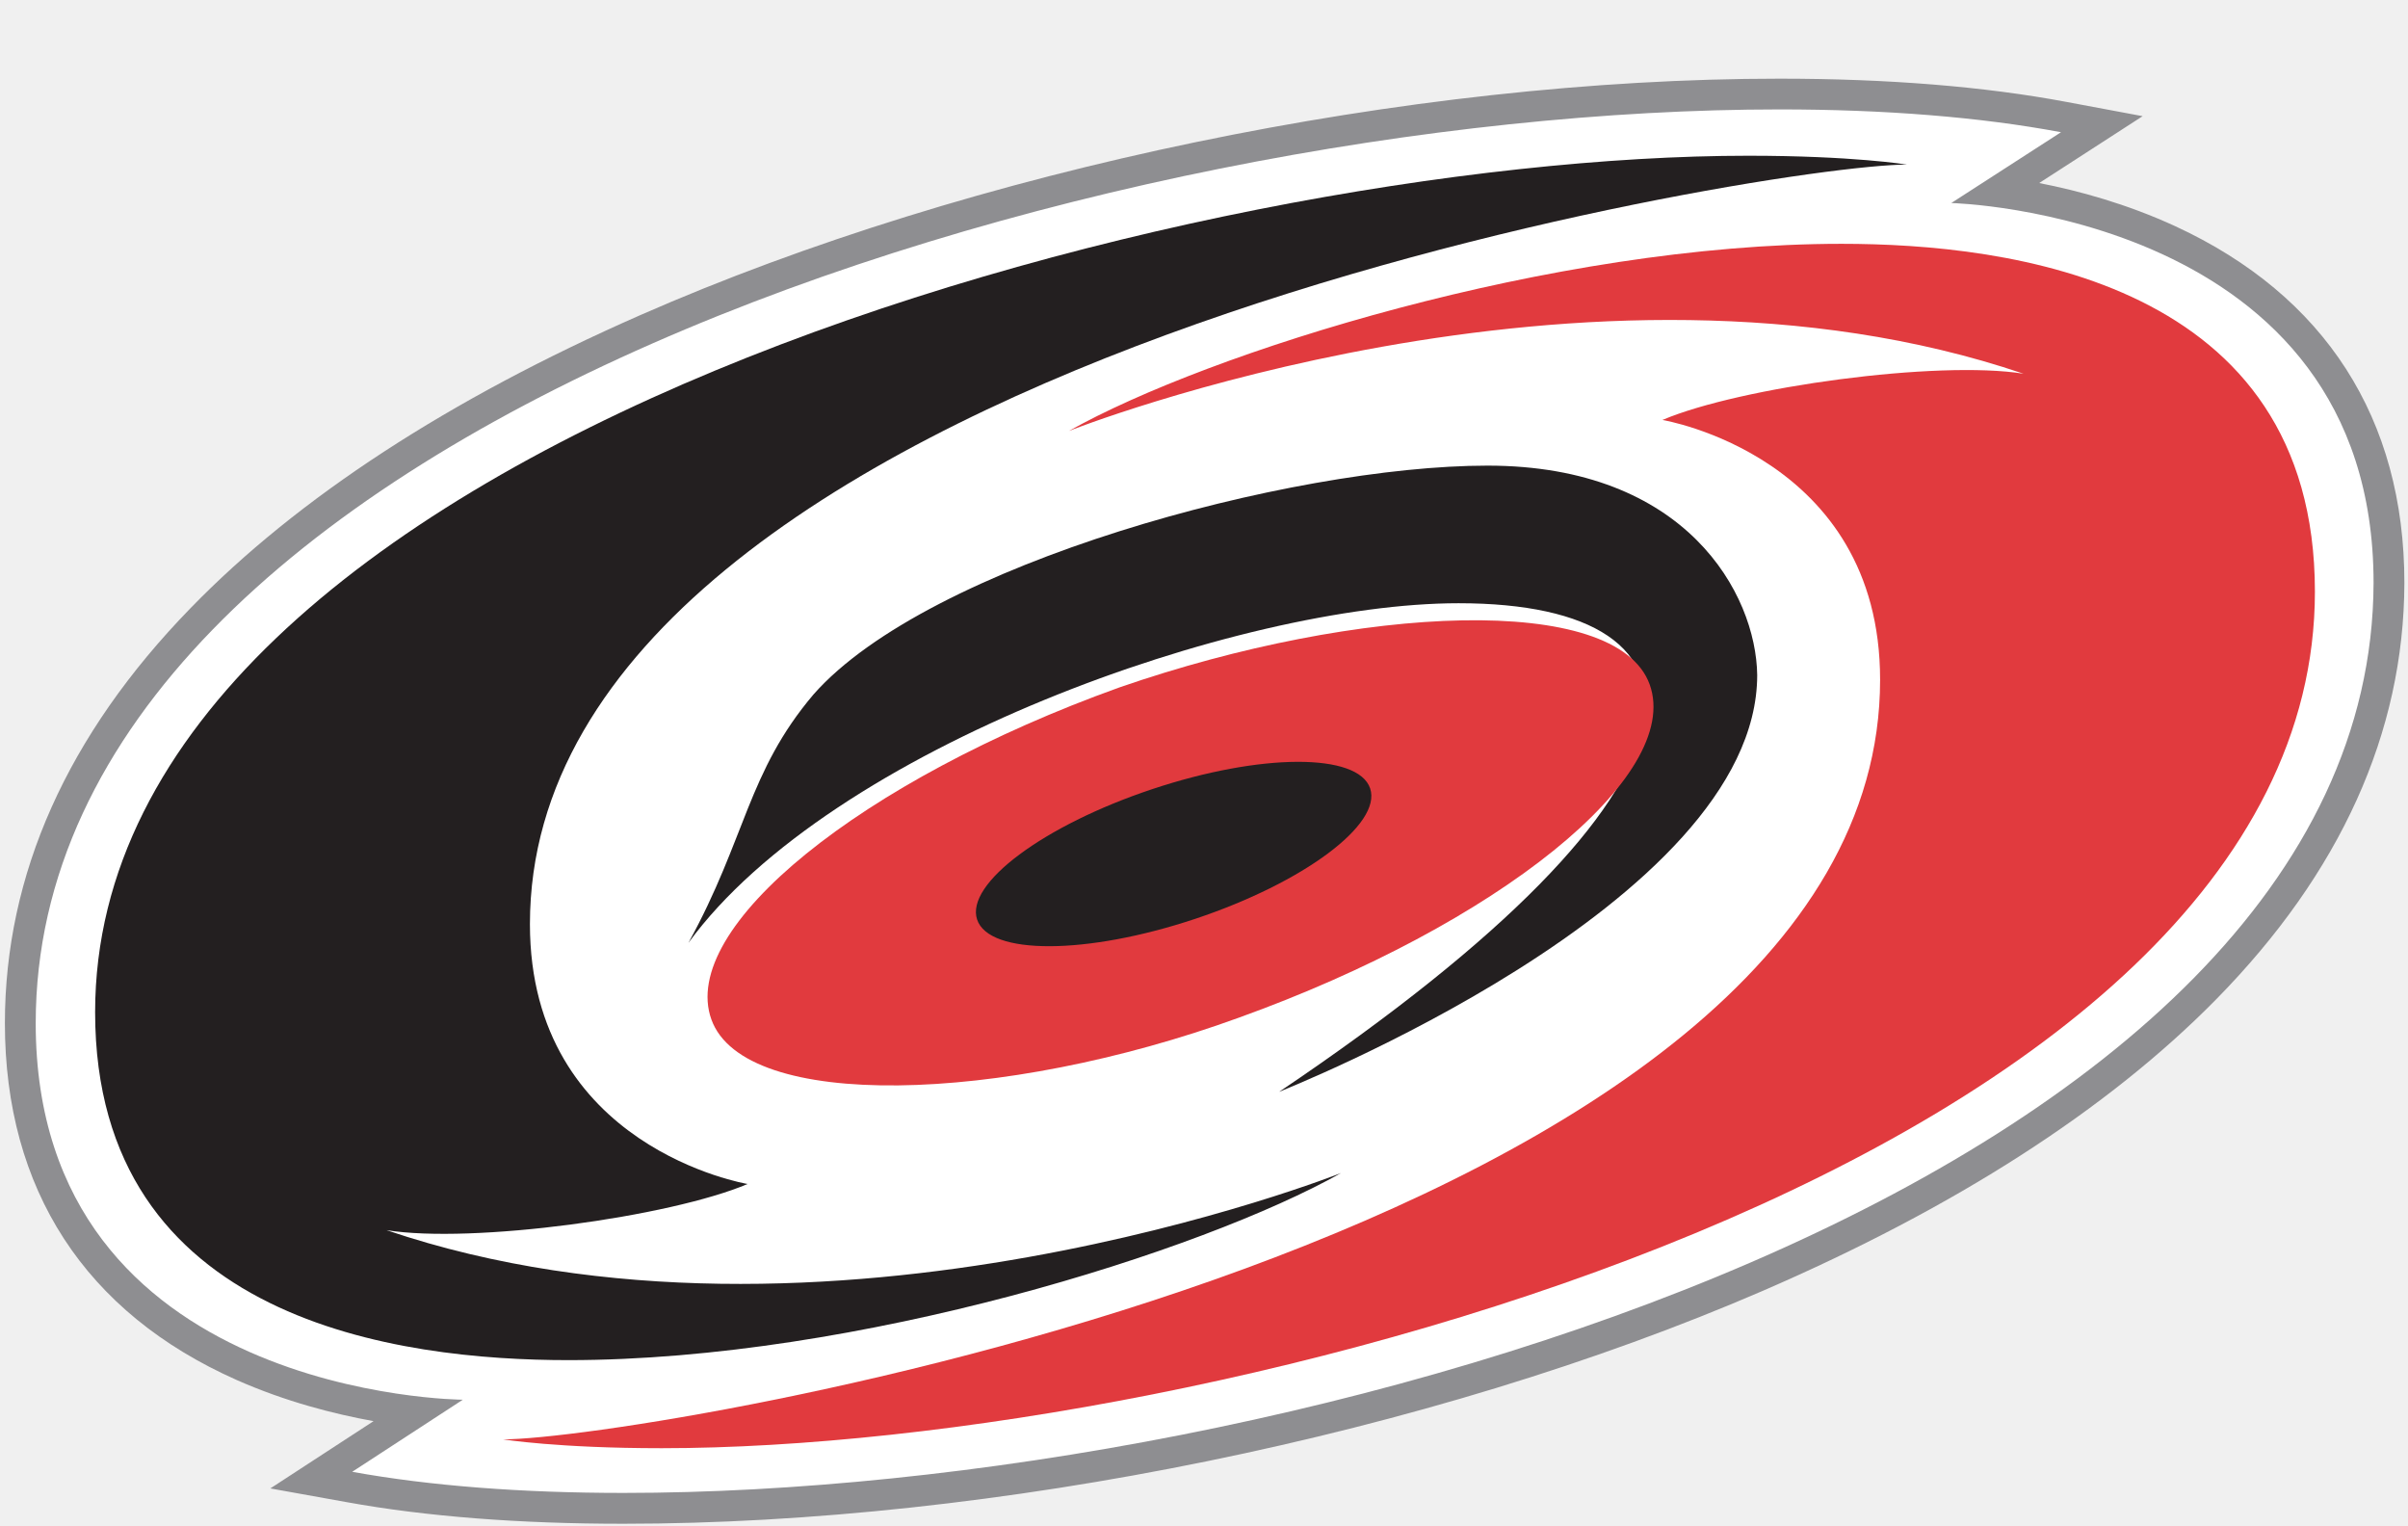
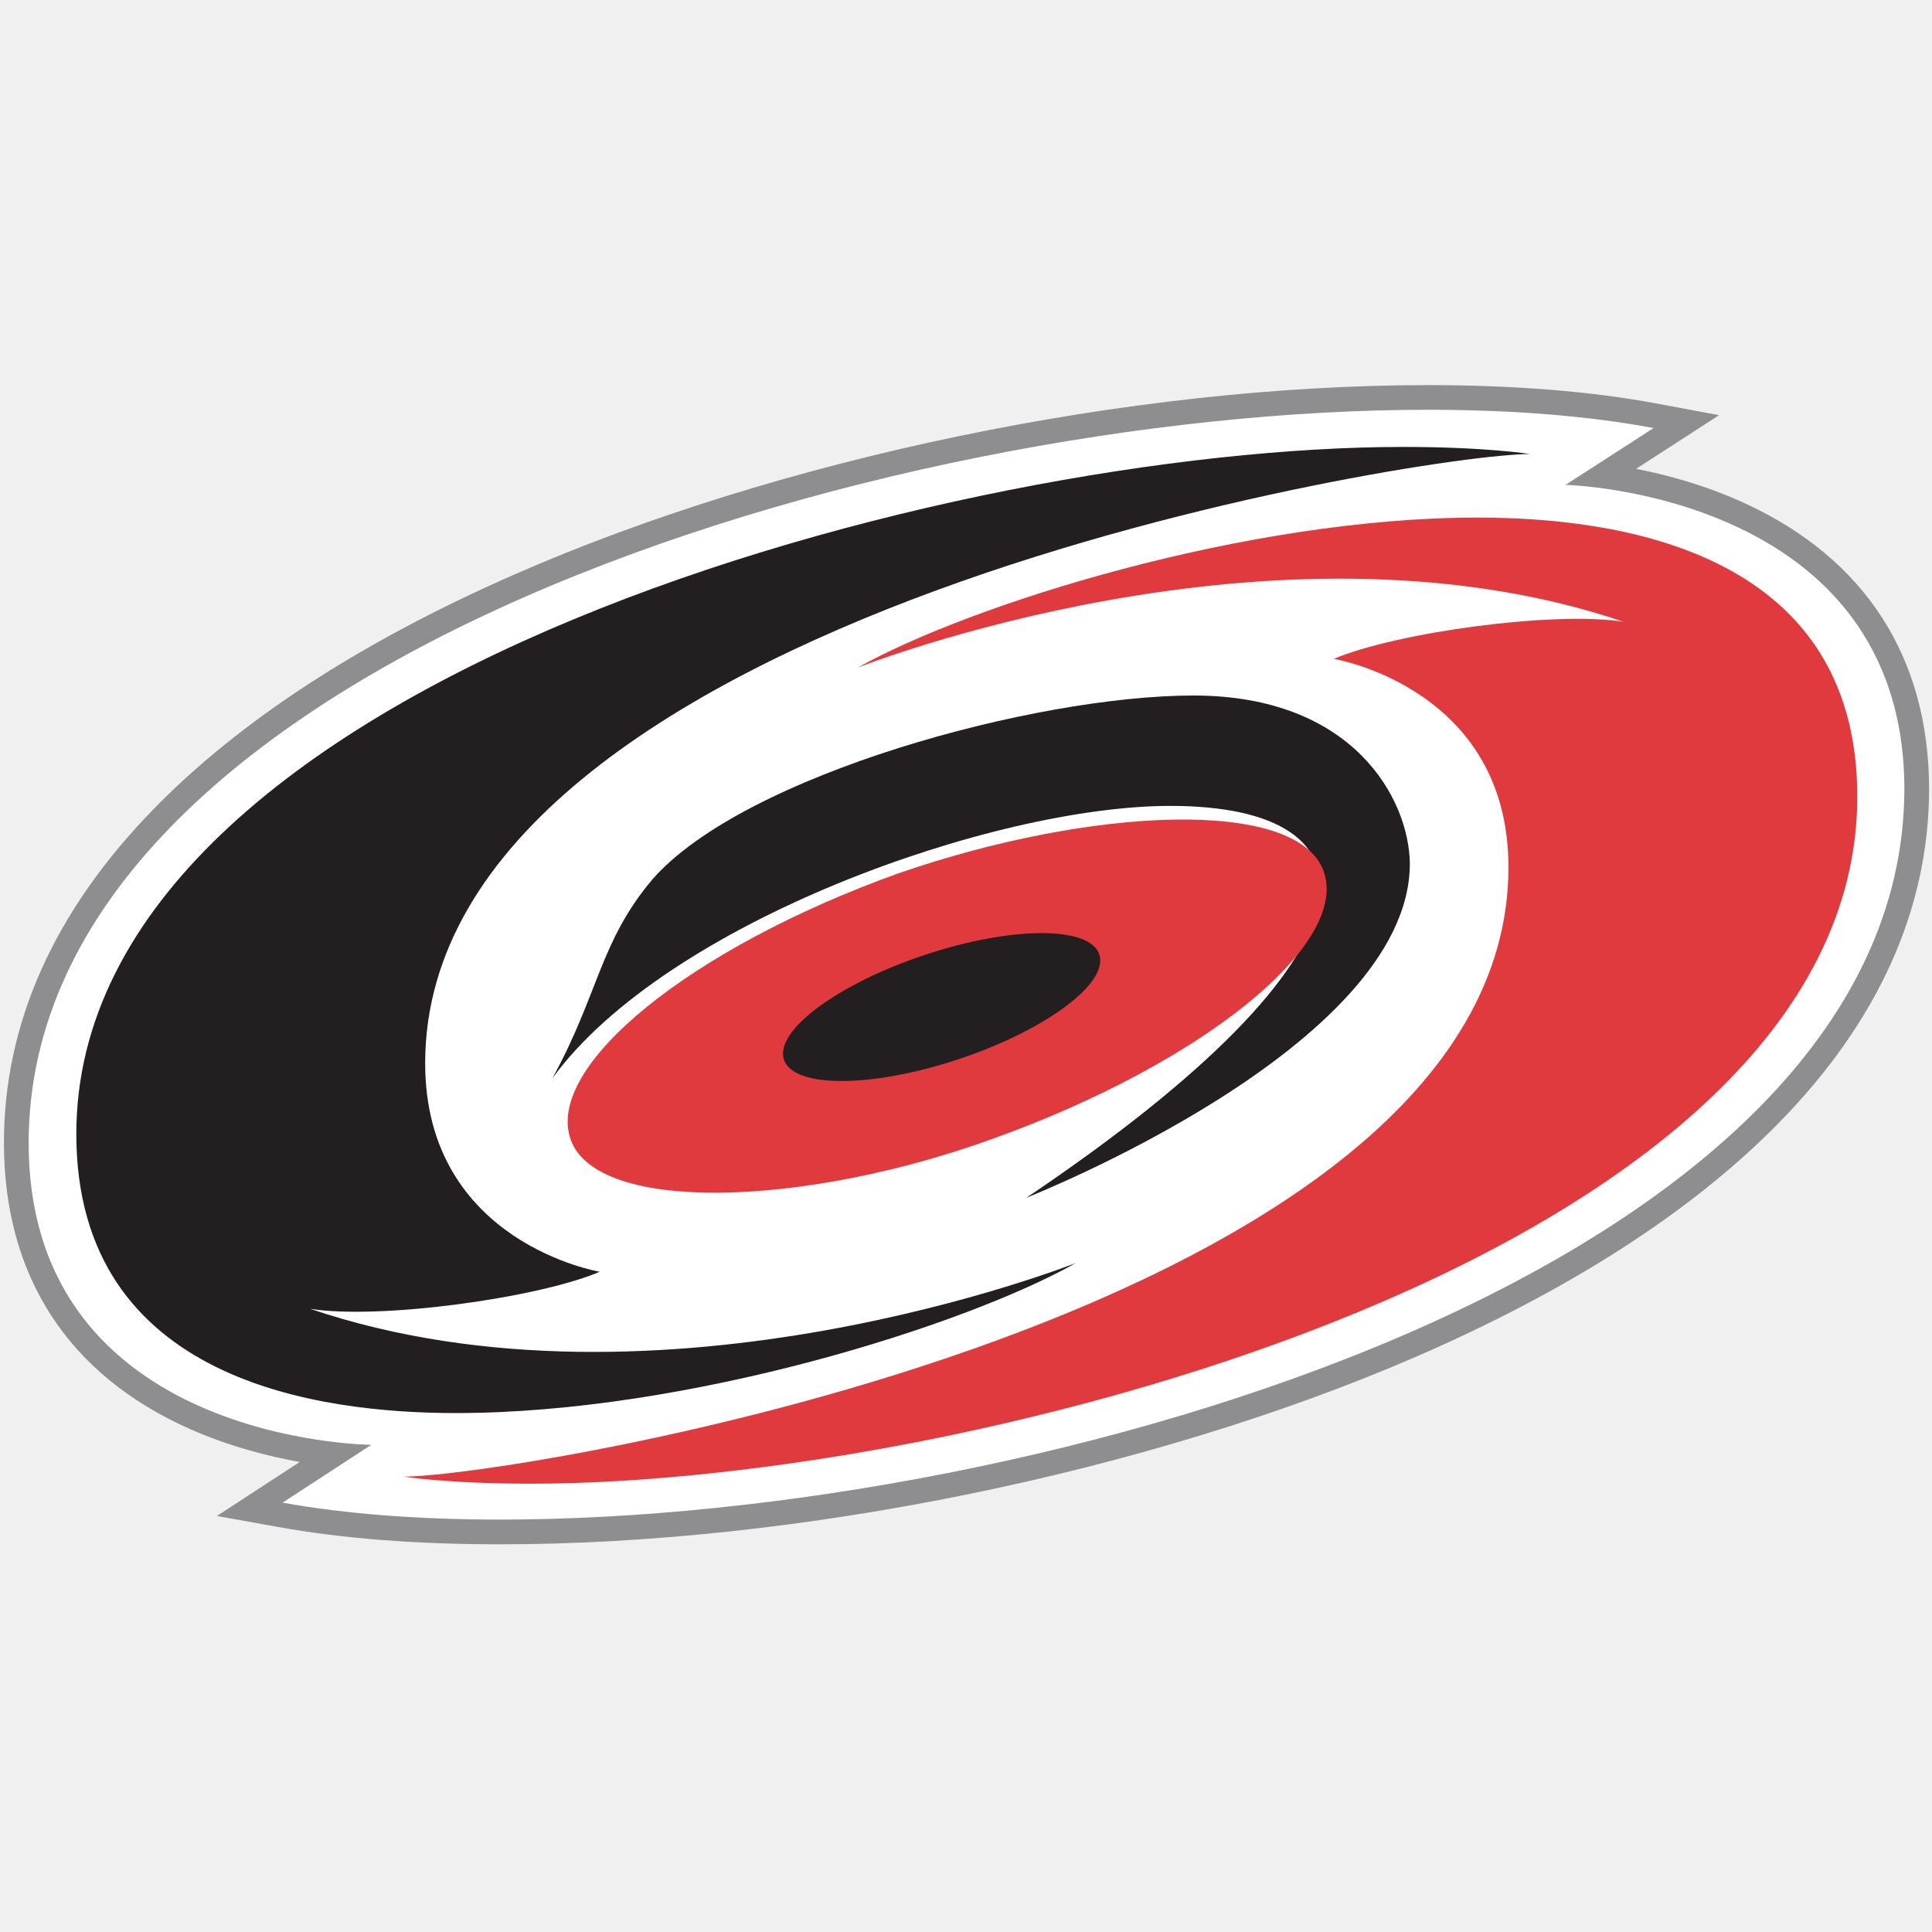
- <svg xmlns="http://www.w3.org/2000/svg" width="30px" height="19px" viewBox="0 0 30 19" version="1.1">
+ <svg xmlns="http://www.w3.org/2000/svg" width="30px" height="30px" viewBox="0 0 30 30" version="1.1">
  <defs />
  <g id="Page-1" stroke="none" stroke-width="1" fill="none" fill-rule="evenodd">
-     <g id="Artboard-Copy" transform="translate(0, -5)">
-       <g id="hurricanes" transform="translate(0, 5.5)">
-         <g id="Page-1">
-           <g id="Artboard">
-             <g id="Layer_6" transform="translate(0, 0.445946)">
-               <g id="Layer_2">
-                 <g id="Group">
-                   <path d="M7.766,17.842 C6.479,17.842 5.331,17.753 4.354,17.576 L3.878,17.491 L4.283,17.227 L5.183,16.64 C4.659,16.579 3.847,16.431 3.028,16.068 C1.762,15.507 0.253,14.311 0.253,11.799 C0.253,9.999 1.012,8.305 2.509,6.764 C3.83,5.406 5.694,4.192 8.05,3.157 C12.166,1.349 17.577,0.225 22.171,0.225 C23.504,0.225 24.696,0.322 25.712,0.512 L26.186,0.601 L25.781,0.863 L24.883,1.442 C25.401,1.511 26.207,1.671 27.021,2.047 C28.272,2.624 29.763,3.833 29.763,6.314 C29.757,8.129 28.986,9.829 27.471,11.369 C26.138,12.724 24.258,13.931 21.883,14.958 C17.765,16.737 12.356,17.842 7.766,17.842 L7.766,17.842 L7.766,17.842 L7.766,17.842 Z" id="Shape" fill="#FFFFFF" />
-                   <path d="M22.171,0.417 C23.473,0.417 24.664,0.511 25.677,0.701 L24.31,1.583 C24.31,1.583 29.571,1.707 29.571,6.314 C29.547,13.778 16.158,17.65 7.766,17.65 C6.507,17.65 5.36,17.563 4.388,17.387 L5.766,16.489 C5.766,16.489 0.445,16.462 0.445,11.8 C0.445,4.398 13.689,0.417 22.171,0.417 L22.171,0.417 L22.171,0.417 Z M22.171,0.034 C17.552,0.034 12.112,1.163 7.973,2.981 C5.594,4.026 3.709,5.254 2.372,6.631 C0.838,8.208 0.061,9.947 0.061,11.799 C0.061,13.869 1.06,15.406 2.95,16.244 C3.558,16.513 4.162,16.667 4.654,16.756 L4.178,17.066 L3.368,17.594 L4.319,17.765 C5.308,17.944 6.468,18.034 7.766,18.034 C12.381,18.034 17.819,16.923 21.959,15.134 C24.357,14.097 26.258,12.876 27.608,11.504 C29.159,9.927 29.949,8.181 29.955,6.316 C29.955,4.27 28.968,2.734 27.101,1.872 C26.496,1.593 25.894,1.429 25.405,1.334 L25.885,1.024 L26.694,0.501 L25.747,0.324 C24.72,0.131 23.516,0.034 22.171,0.034 L22.171,0.034 L22.171,0.034 L22.171,0.034 Z" id="Shape" fill="#8E8E91" />
+     <g id="hurricanes">
+       <g transform="translate(0, 5)" id="Page-1">
+         <g>
+           <g id="Artboard-Copy">
+             <g id="hurricanes" transform="translate(0, 0.5)">
+               <g id="Page-1">
+                 <g id="Artboard">
+                   <g id="Layer_6" transform="translate(0, 0.445946)">
+                     <g id="Layer_2">
+                       <g id="Group">
+                         <path d="M7.766,17.842 C6.479,17.842 5.331,17.753 4.354,17.576 L3.878,17.491 L4.283,17.227 L5.183,16.64 C4.659,16.579 3.847,16.431 3.028,16.068 C1.762,15.507 0.253,14.311 0.253,11.799 C0.253,9.999 1.012,8.305 2.509,6.764 C3.83,5.406 5.694,4.192 8.05,3.157 C12.166,1.349 17.577,0.225 22.171,0.225 C23.504,0.225 24.696,0.322 25.712,0.512 L26.186,0.601 L25.781,0.863 L24.883,1.442 C25.401,1.511 26.207,1.671 27.021,2.047 C28.272,2.624 29.763,3.833 29.763,6.314 C29.757,8.129 28.986,9.829 27.471,11.369 C26.138,12.724 24.258,13.931 21.883,14.958 C17.765,16.737 12.356,17.842 7.766,17.842 L7.766,17.842 L7.766,17.842 L7.766,17.842 Z" id="Shape" fill="#FFFFFF" />
+                         <path d="M22.171,0.417 C23.473,0.417 24.664,0.511 25.677,0.701 L24.31,1.583 C24.31,1.583 29.571,1.707 29.571,6.314 C29.547,13.778 16.158,17.65 7.766,17.65 C6.507,17.65 5.36,17.563 4.388,17.387 L5.766,16.489 C5.766,16.489 0.445,16.462 0.445,11.8 C0.445,4.398 13.689,0.417 22.171,0.417 L22.171,0.417 L22.171,0.417 Z M22.171,0.034 C17.552,0.034 12.112,1.163 7.973,2.981 C5.594,4.026 3.709,5.254 2.372,6.631 C0.838,8.208 0.061,9.947 0.061,11.799 C0.061,13.869 1.06,15.406 2.95,16.244 C3.558,16.513 4.162,16.667 4.654,16.756 L4.178,17.066 L3.368,17.594 L4.319,17.765 C5.308,17.944 6.468,18.034 7.766,18.034 C12.381,18.034 17.819,16.923 21.959,15.134 C24.357,14.097 26.258,12.876 27.608,11.504 C29.159,9.927 29.949,8.181 29.955,6.316 C29.955,4.27 28.968,2.734 27.101,1.872 C26.496,1.593 25.894,1.429 25.405,1.334 L25.885,1.024 L26.694,0.501 L25.747,0.324 C24.72,0.131 23.516,0.034 22.171,0.034 L22.171,0.034 L22.171,0.034 L22.171,0.034 Z" id="Shape" fill="#8E8E91" />
+                       </g>
+                     </g>
+                     <g id="Layer_3" transform="translate(1.081081, 0.945946)" fill="#231F20">
+                       <path d="M22.676,0.158 C22.676,0.158 21.999,0.048 20.701,0.048 C13.833,0.048 0.104,3.629 0.104,10.716 C0.104,14.583 3.917,15.05 6.001,15.05 C9.603,15.05 13.9,13.692 15.627,12.719 C15.627,12.719 9.182,15.278 3.734,13.431 C4.804,13.603 7.263,13.267 8.233,12.856 C8.233,12.856 5.521,12.408 5.521,9.619 C5.521,2.659 20.948,0.158 22.676,0.158 L22.676,0.158 L22.676,0.158 Z" id="Shape" />
+                       <path d="M7.496,9.852 C8.213,8.55 8.232,7.727 9.054,6.758 C10.482,5.136 14.997,3.908 17.451,3.908 C19.929,3.908 20.797,5.507 20.811,6.516 C20.811,9.377 14.844,11.708 14.855,11.708 C20.61,7.837 20.409,5.622 17.091,5.622 C14.349,5.622 9.265,7.425 7.496,9.852 L7.496,9.852 L7.496,9.852 Z" id="Shape" />
+                     </g>
+                     <g id="Layer_4" transform="translate(6.216216, 2.027027)" fill="#E13A3E">
+                       <path d="M0.052,14.956 C0.052,14.956 0.729,15.066 2.027,15.066 C8.895,15.066 22.624,11.484 22.624,4.397 C22.624,0.53 18.811,0.064 16.727,0.064 C13.125,0.064 8.828,1.422 7.101,2.395 C7.101,2.395 13.546,-0.165 18.994,1.682 C17.923,1.511 15.465,1.846 14.495,2.258 C14.495,2.258 17.207,2.706 17.207,5.494 C17.207,12.454 1.78,14.956 0.052,14.956 L0.052,14.956 L0.052,14.956 Z" id="Shape" />
+                     </g>
+                     <g id="Layer_5" transform="translate(8.783784, 6.756757)">
+                       <path d="M11.769,0.824 C11.358,-0.32 8.155,-0.176 5.162,0.86 C1.944,2.016 -0.332,3.852 0.079,4.996 C0.49,6.14 3.692,6.049 6.649,4.974 C9.866,3.817 12.18,1.968 11.769,0.824 L11.769,0.824 L11.769,0.824 Z" id="Shape" fill="#E13A3E" />
+                       <ellipse id="Oval" fill="#231F20" transform="translate(5.837967, 2.935141) rotate(-18.44582) translate(-5.837967, -2.935141) " cx="5.838" cy="2.935" rx="2.581" ry="0.851" />
+                     </g>
+                   </g>
                </g>
-               </g>
-               <g id="Layer_3" transform="translate(1.081081, 0.945946)" fill="#231F20">
-                 <path d="M22.676,0.158 C22.676,0.158 21.999,0.048 20.701,0.048 C13.833,0.048 0.104,3.629 0.104,10.716 C0.104,14.583 3.917,15.05 6.001,15.05 C9.603,15.05 13.9,13.692 15.627,12.719 C15.627,12.719 9.182,15.278 3.734,13.431 C4.804,13.603 7.263,13.267 8.233,12.856 C8.233,12.856 5.521,12.408 5.521,9.619 C5.521,2.659 20.948,0.158 22.676,0.158 L22.676,0.158 L22.676,0.158 Z" id="Shape" />
-                 <path d="M7.496,9.852 C8.213,8.55 8.232,7.727 9.054,6.758 C10.482,5.136 14.997,3.908 17.451,3.908 C19.929,3.908 20.797,5.507 20.811,6.516 C20.811,9.377 14.844,11.708 14.855,11.708 C20.61,7.837 20.409,5.622 17.091,5.622 C14.349,5.622 9.265,7.425 7.496,9.852 L7.496,9.852 L7.496,9.852 Z" id="Shape" />
-               </g>
-               <g id="Layer_4" transform="translate(6.216216, 2.027027)" fill="#E13A3E">
-                 <path d="M0.052,14.956 C0.052,14.956 0.729,15.066 2.027,15.066 C8.895,15.066 22.624,11.484 22.624,4.397 C22.624,0.53 18.811,0.064 16.727,0.064 C13.125,0.064 8.828,1.422 7.101,2.395 C7.101,2.395 13.546,-0.165 18.994,1.682 C17.923,1.511 15.465,1.846 14.495,2.258 C14.495,2.258 17.207,2.706 17.207,5.494 C17.207,12.454 1.78,14.956 0.052,14.956 L0.052,14.956 L0.052,14.956 Z" id="Shape" />
-               </g>
-               <g id="Layer_5" transform="translate(8.783784, 6.756757)">
-                 <path d="M11.769,0.824 C11.358,-0.32 8.155,-0.176 5.162,0.86 C1.944,2.016 -0.332,3.852 0.079,4.996 C0.49,6.14 3.692,6.049 6.649,4.974 C9.866,3.817 12.18,1.968 11.769,0.824 L11.769,0.824 L11.769,0.824 Z" id="Shape" fill="#E13A3E" />
-                 <ellipse id="Oval" fill="#231F20" transform="translate(5.837967, 2.935141) rotate(-18.44582) translate(-5.837967, -2.935141) " cx="5.838" cy="2.935" rx="2.581" ry="0.851" />
              </g>
            </g>
          </g>
        </g>
      </g>
    </g>
  </g>
</svg>
